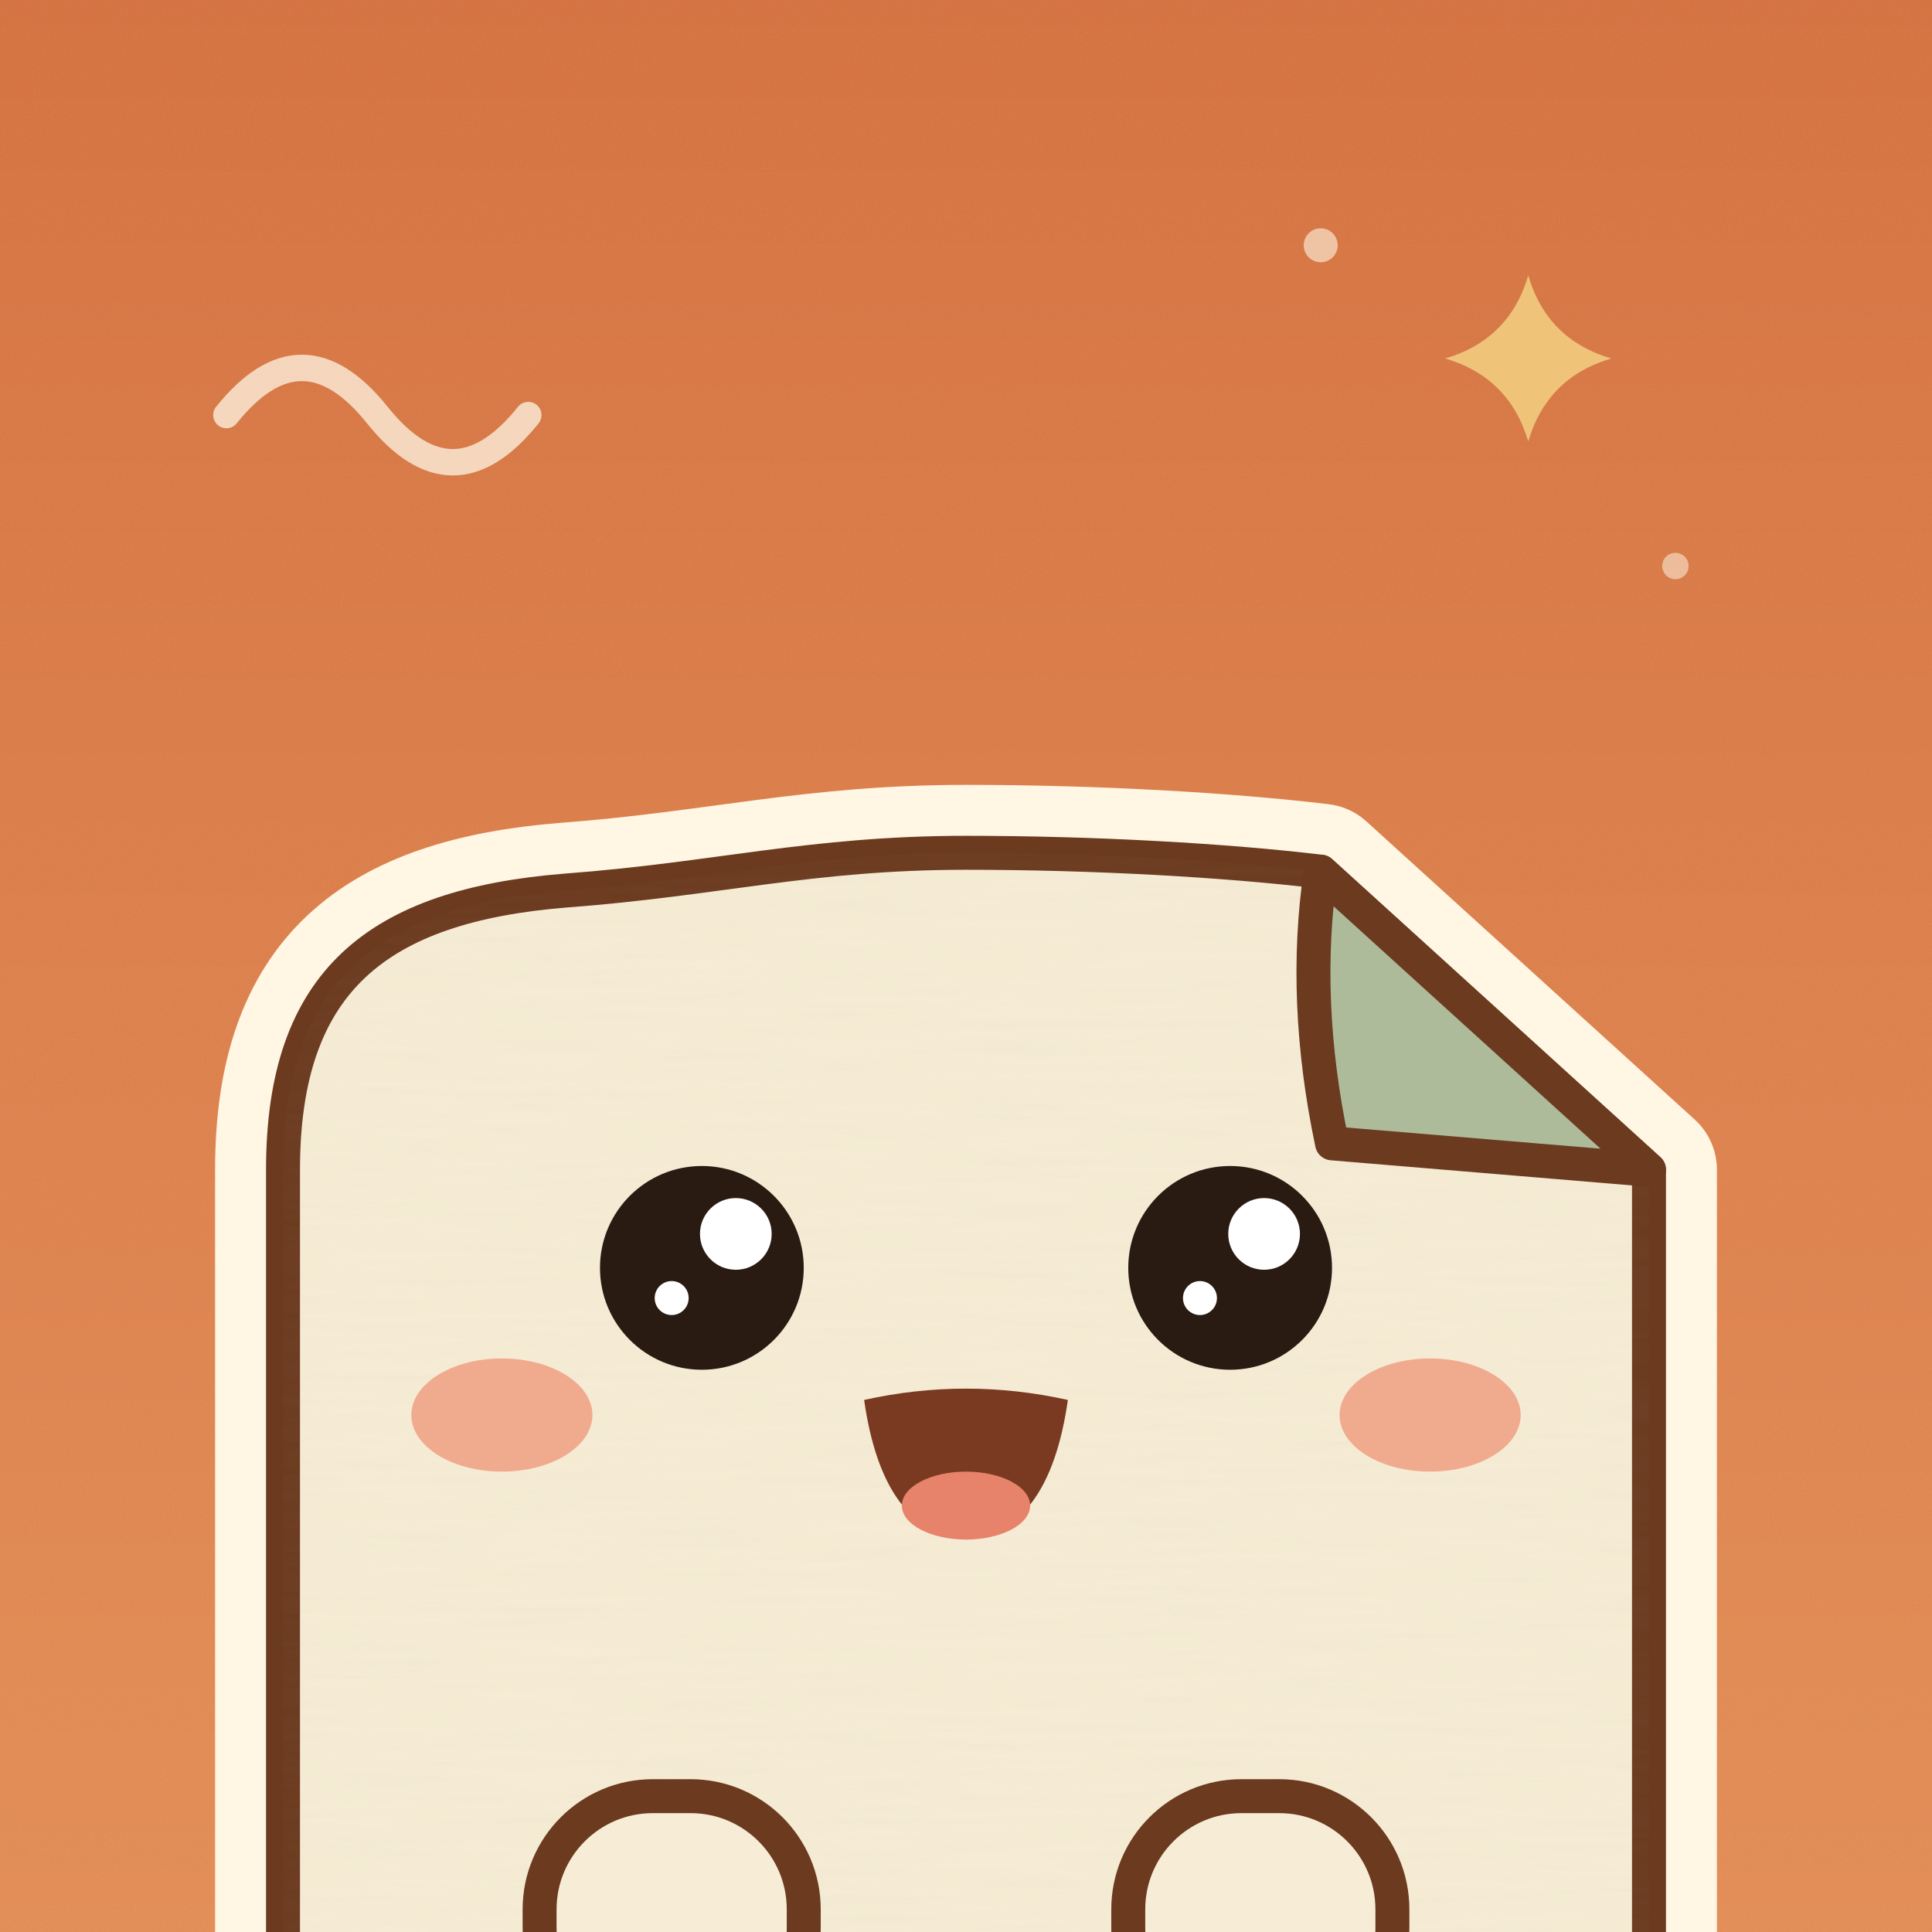
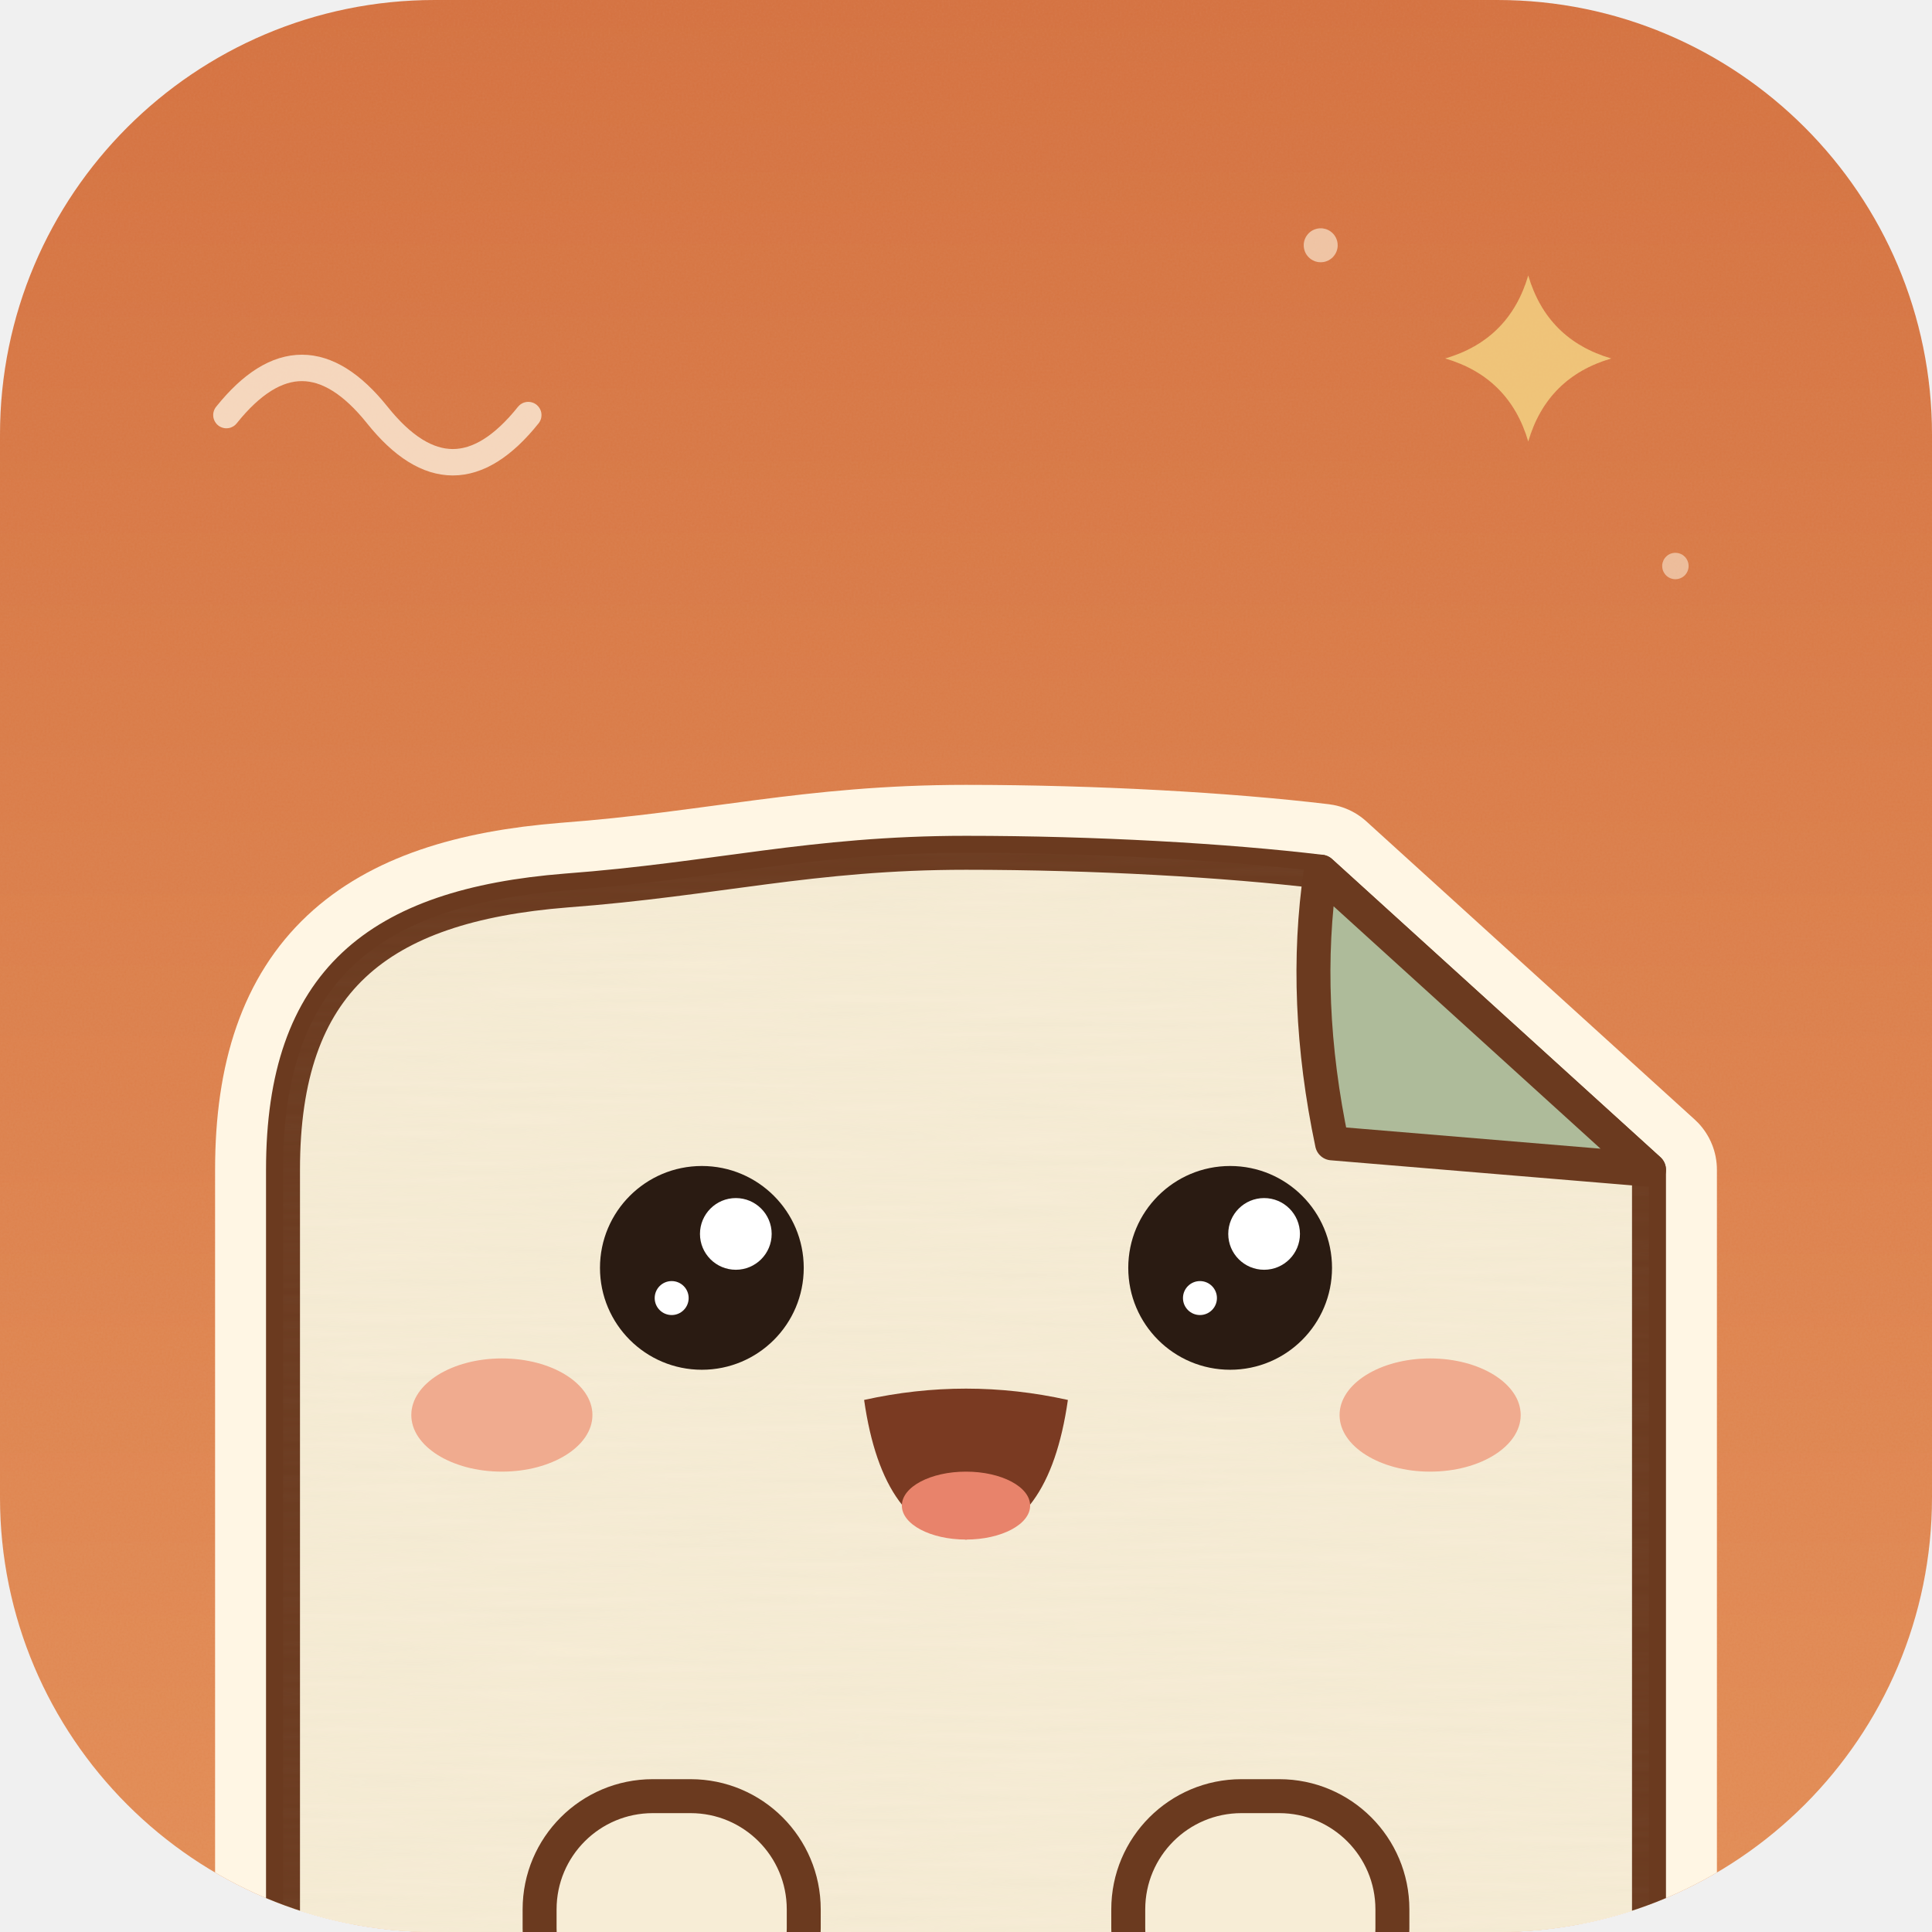
<svg xmlns="http://www.w3.org/2000/svg" viewBox="0 0 1024 1024" width="1024" height="1024">
  <defs>
+     <clipPath id="tile">
+       <rect width="1024" height="1024" rx="230.4" />
+     </clipPath>
    <linearGradient id="cbgL" x1="0" y1="0" x2="0" y2="1">
      <stop offset="0" stop-color="#D4713F" />
      <stop offset="1" stop-color="#E28C55" />
    </linearGradient>
    <filter id="cgrain">
      <feTurbulence type="fractalNoise" baseFrequency="0.9" numOctaves="2" seed="4" result="n" />
      <feColorMatrix in="n" type="matrix" values="0 0 0 0 1 0 0 0 0 1 0 0 0 0 1 0 0 0 0.5 0" result="c" />
      <feComposite in="c" in2="SourceAlpha" operator="in" />
    </filter>
    <filter id="cfiber">
      <feTurbulence type="fractalNoise" baseFrequency="0.012 0.22" numOctaves="2" seed="11" result="n" />
      <feColorMatrix in="n" type="matrix" values="0 0 0 0 0.45 0 0 0 0 0.37 0 0 0 0 0.26 0 0 0 0.9 0" result="c" />
      <feComposite in="c" in2="SourceAlpha" operator="in" />
    </filter>
  </defs>
-   <rect width="1024" height="1024" fill="url(#cbgL)" />
-   <rect width="1024" height="1024" fill="#000" opacity="0.10" filter="url(#cgrain)" />
-   <g opacity="0.75">
-     <path d="M120 220 Q160 170 200 220 Q240 270 280 220" fill="none" stroke="#FFF6E4" stroke-width="14" stroke-linecap="round" />
-     <path d="M810 146 Q820 180 854 190 Q820 200 810 234 Q800 200 766 190 Q800 180 810 146 Z" fill="#F7DC8A" />
-     <circle cx="700" cy="130" r="9" fill="#FFF6E4" opacity="0.8" />
-     <circle cx="888" cy="300" r="7" fill="#FFF6E4" opacity="0.7" />
+   <g clip-path="url(#tile)">
+     <rect width="1024" height="1024" fill="url(#cbgL)" />
+     <rect width="1024" height="1024" fill="#000" opacity="0.10" filter="url(#cgrain)" />
+     <g opacity="0.75">
+       <path d="M120 220 Q160 170 200 220 Q240 270 280 220" fill="none" stroke="#FFF6E4" stroke-width="14" stroke-linecap="round" />
+       <path d="M810 146 Q820 180 854 190 Q820 200 810 234 Q800 200 766 190 Q800 180 810 146 Z" fill="#F7DC8A" />
+       <circle cx="700" cy="130" r="9" fill="#FFF6E4" opacity="0.8" />
+       <circle cx="888" cy="300" r="7" fill="#FFF6E4" opacity="0.7" />
+     </g>
+     <path d="M150 1100 L150 620 C150 520 200 480 300 472 C380 466 430 452 512 452 C580 452 650 456 700 462 L874 620 L874 1100 Z" fill="#FFF6E4" stroke="#FFF6E4" stroke-width="72" stroke-linejoin="round" />
+     <path d="M150 1100 L150 620 C150 520 200 480 300 472 C380 466 430 452 512 452 C580 452 650 456 700 462 L874 620 L874 1100 Z" fill="#F7EDD6" stroke="#6B3A1F" stroke-width="18" stroke-linejoin="round" />
+     <path d="M150 1100 L150 620 C150 520 200 480 300 472 C380 466 430 452 512 452 C580 452 650 456 700 462 L874 620 L874 1100 Z" fill="#000" opacity="0.07" filter="url(#cfiber)" />
+     <path d="M700 462 L874 620 L706 606 Q690 530 700 462 Z" fill="#AEBB9A" stroke="#6B3A1F" stroke-width="18" stroke-linejoin="round" />
+     <circle cx="372" cy="672" r="54" fill="#2A1B12" />
+     <circle cx="652" cy="672" r="54" fill="#2A1B12" />
+     <circle cx="390" cy="654" r="19" fill="#FFFFFF" />
+     <circle cx="356" cy="688" r="9" fill="#FFFFFF" />
+     <circle cx="670" cy="654" r="19" fill="#FFFFFF" />
+     <circle cx="636" cy="688" r="9" fill="#FFFFFF" />
+     <ellipse cx="266" cy="750" rx="48" ry="30" fill="#F0A487" opacity="0.9" />
+     <ellipse cx="758" cy="750" rx="48" ry="30" fill="#F0A487" opacity="0.9" />
+     <path d="M458 742 Q512 730 566 742 Q556 812 512 816 Q468 812 458 742 Z" fill="#7A3A22" />
+     <ellipse cx="512" cy="798" rx="34" ry="18" fill="#E8836B" />
+     <rect x="286" y="952" width="140" height="130" rx="60" fill="#F7EDD6" stroke="#6B3A1F" stroke-width="18" />
+     <rect x="598" y="952" width="140" height="130" rx="60" fill="#F7EDD6" stroke="#6B3A1F" stroke-width="18" />
  </g>
-   <path d="M150 1100 L150 620 C150 520 200 480 300 472 C380 466 430 452 512 452 C580 452 650 456 700 462 L874 620 L874 1100 Z" fill="#FFF6E4" stroke="#FFF6E4" stroke-width="72" stroke-linejoin="round" />
-   <path d="M150 1100 L150 620 C150 520 200 480 300 472 C380 466 430 452 512 452 C580 452 650 456 700 462 L874 620 L874 1100 Z" fill="#F7EDD6" stroke="#6B3A1F" stroke-width="18" stroke-linejoin="round" />
-   <path d="M150 1100 L150 620 C150 520 200 480 300 472 C380 466 430 452 512 452 C580 452 650 456 700 462 L874 620 L874 1100 Z" fill="#000" opacity="0.07" filter="url(#cfiber)" />
-   <path d="M700 462 L874 620 L706 606 Q690 530 700 462 Z" fill="#AEBB9A" stroke="#6B3A1F" stroke-width="18" stroke-linejoin="round" />
-   <circle cx="372" cy="672" r="54" fill="#2A1B12" />
-   <circle cx="652" cy="672" r="54" fill="#2A1B12" />
-   <circle cx="390" cy="654" r="19" fill="#FFFFFF" />
-   <circle cx="356" cy="688" r="9" fill="#FFFFFF" />
-   <circle cx="670" cy="654" r="19" fill="#FFFFFF" />
-   <circle cx="636" cy="688" r="9" fill="#FFFFFF" />
-   <ellipse cx="266" cy="750" rx="48" ry="30" fill="#F0A487" opacity="0.9" />
-   <ellipse cx="758" cy="750" rx="48" ry="30" fill="#F0A487" opacity="0.9" />
-   <path d="M458 742 Q512 730 566 742 Q556 812 512 816 Q468 812 458 742 Z" fill="#7A3A22" />
-   <ellipse cx="512" cy="798" rx="34" ry="18" fill="#E8836B" />
-   <rect x="286" y="952" width="140" height="130" rx="60" fill="#F7EDD6" stroke="#6B3A1F" stroke-width="18" />
-   <rect x="598" y="952" width="140" height="130" rx="60" fill="#F7EDD6" stroke="#6B3A1F" stroke-width="18" />
</svg>
